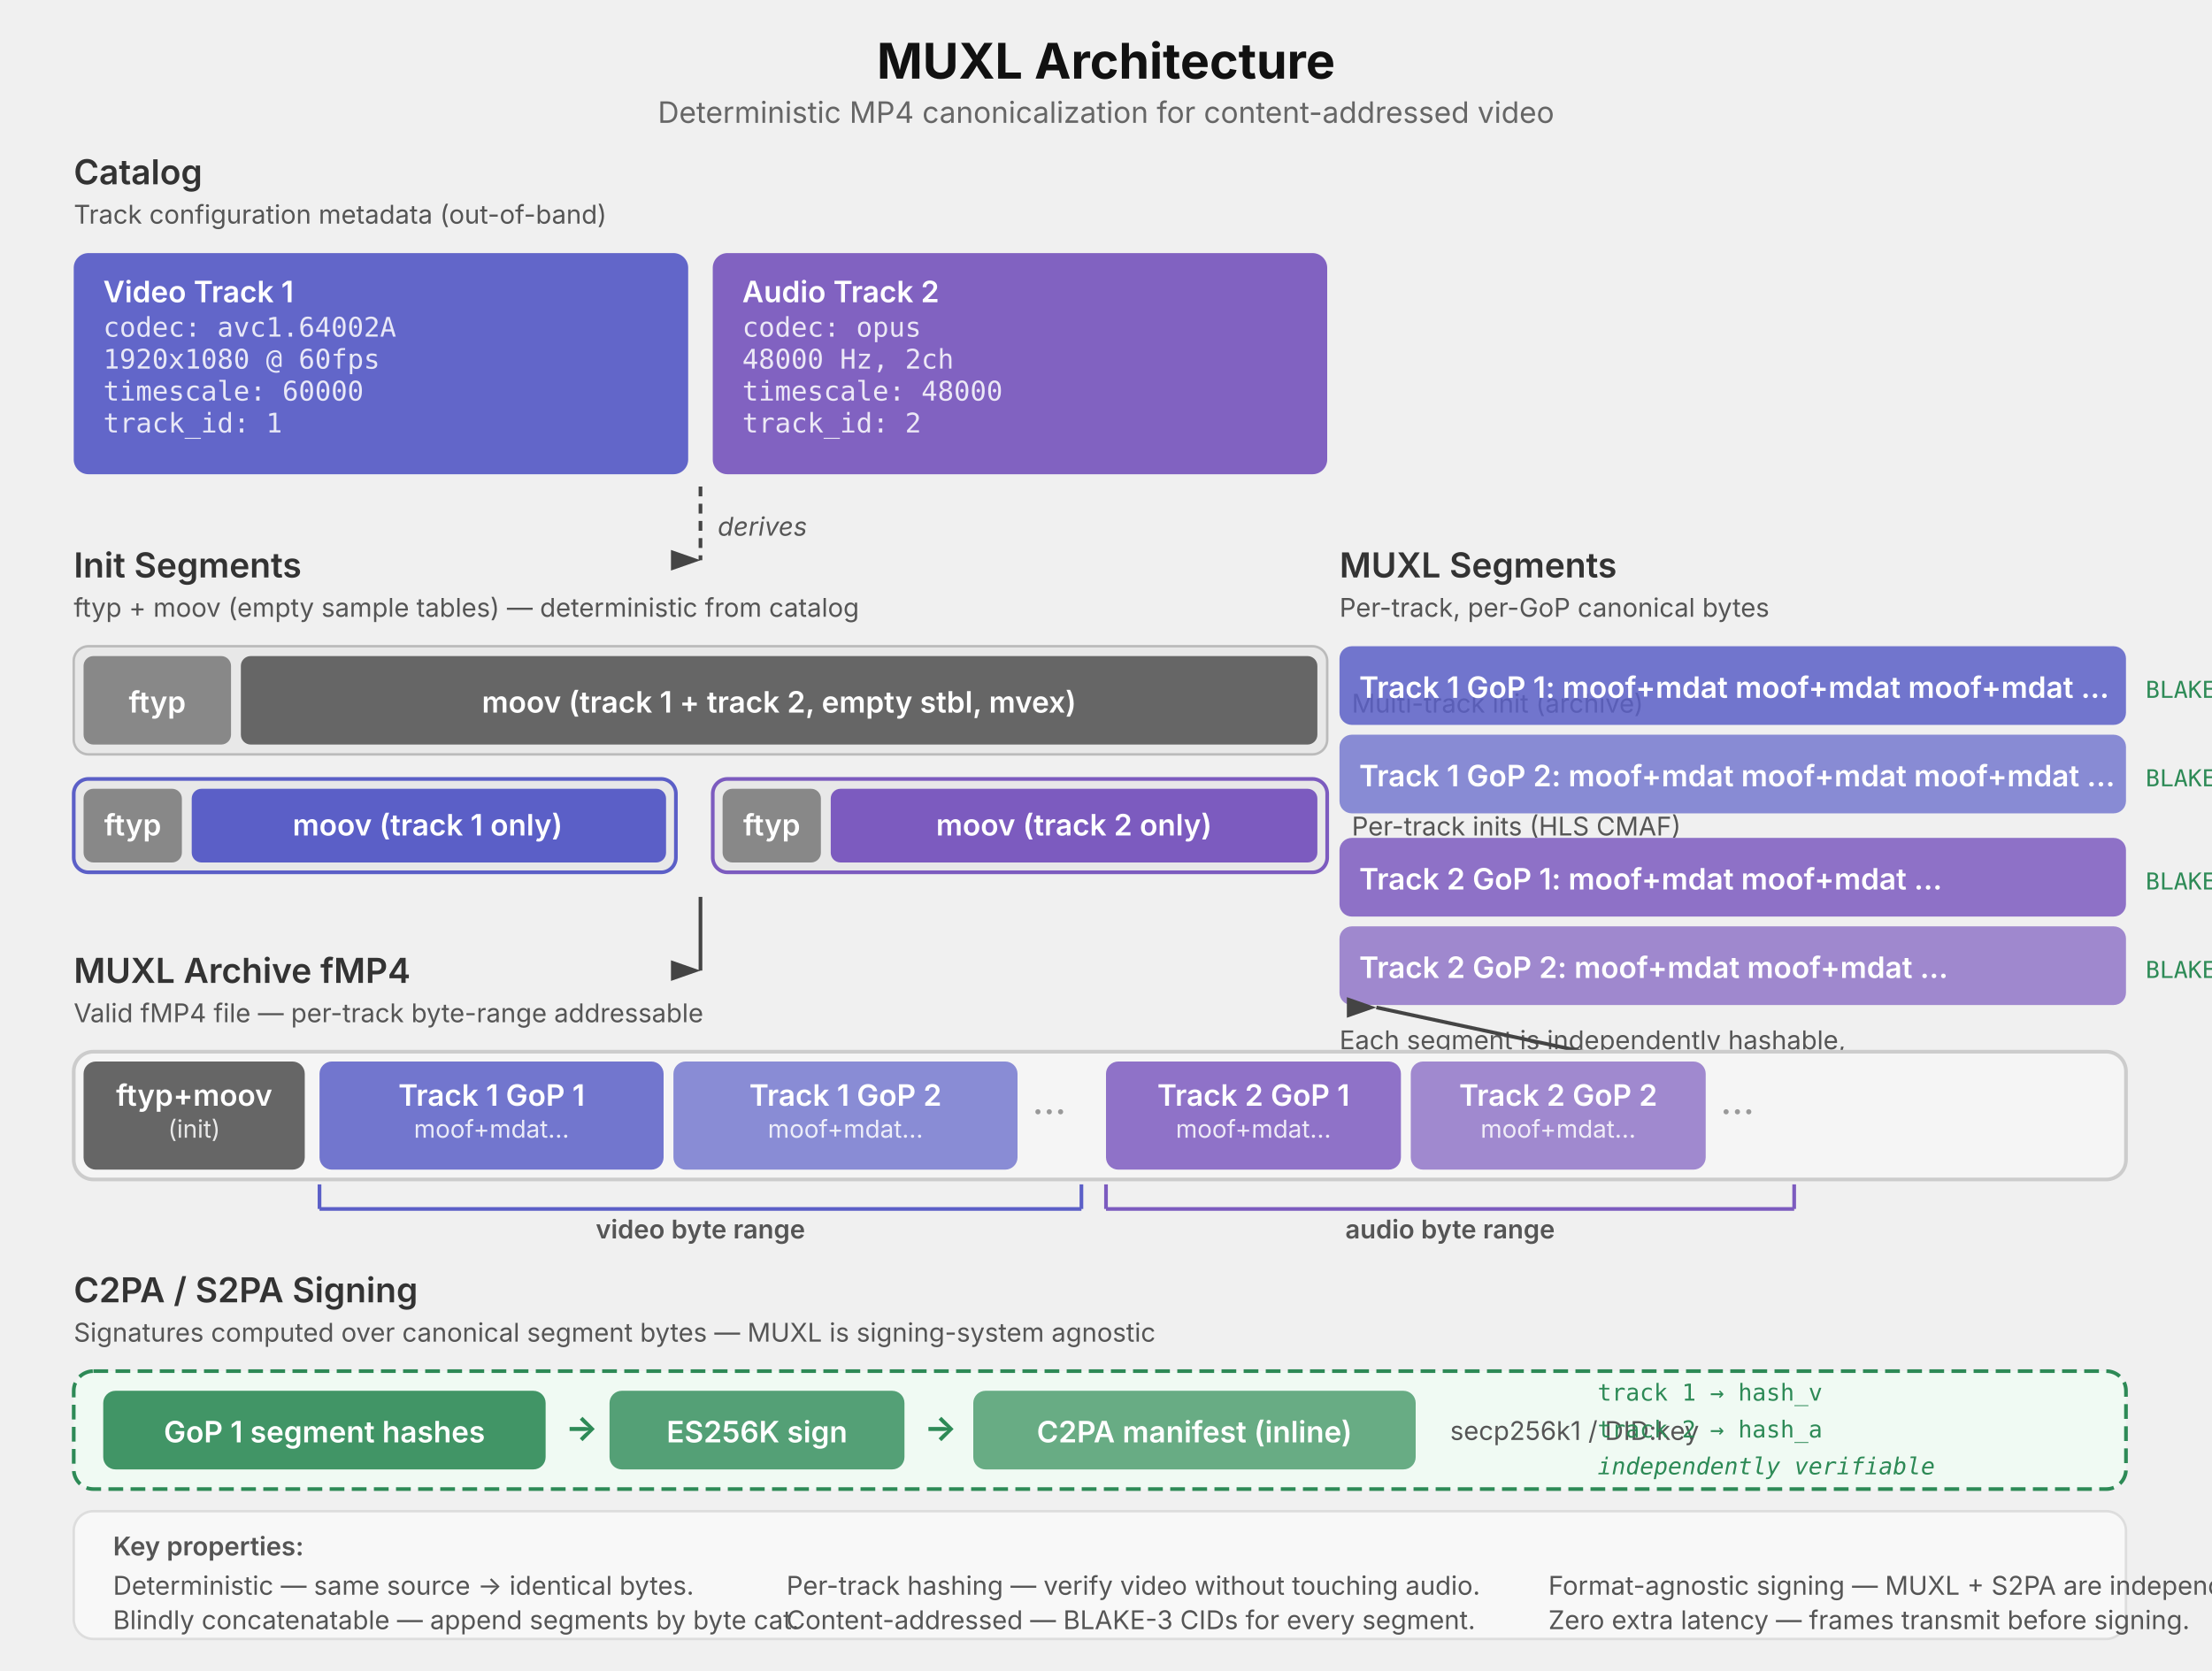
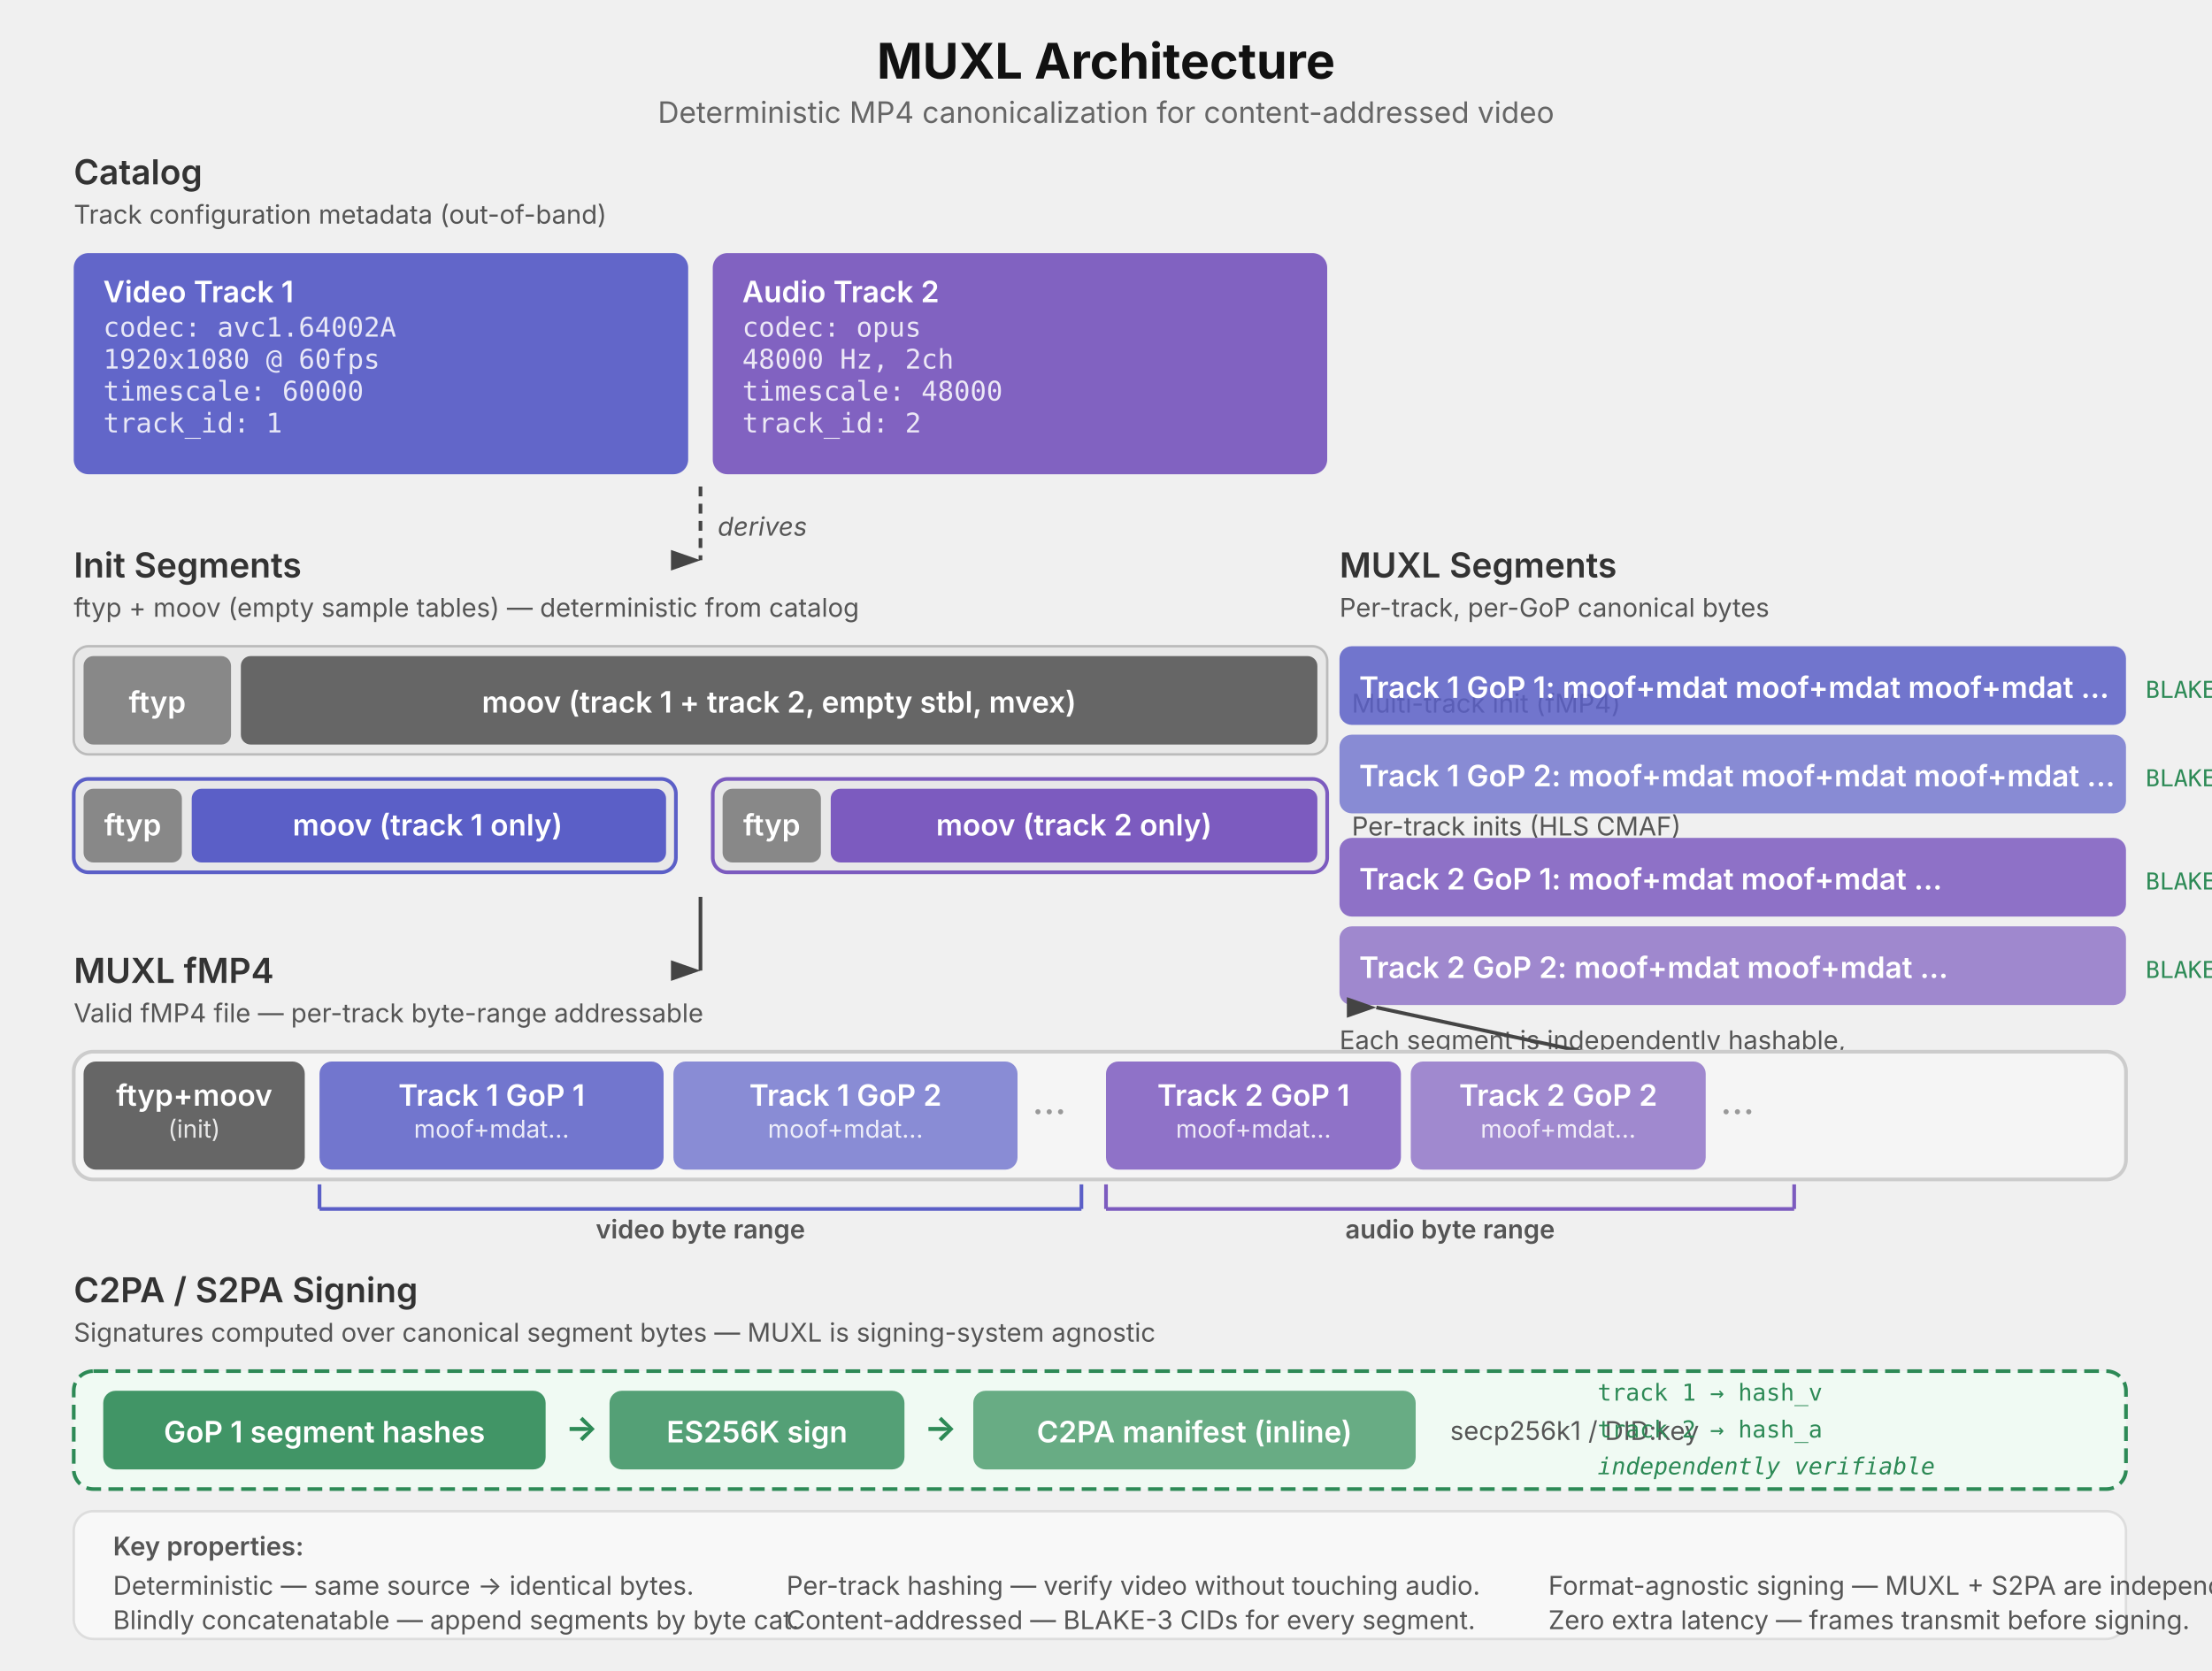
<svg xmlns="http://www.w3.org/2000/svg" viewBox="0 0 900 680" font-family="'Inter', 'SF Pro', -apple-system, system-ui, sans-serif" font-size="13">
  <defs>
    <marker id="arrow" viewBox="0 0 10 7" refX="10" refY="3.5" markerWidth="8" markerHeight="6" orient="auto-start-auto">
      <polygon points="0 0, 10 3.5, 0 7" fill="#444" />
    </marker>
    <marker id="arrow-green" viewBox="0 0 10 7" refX="10" refY="3.5" markerWidth="8" markerHeight="6" orient="auto-start-auto">
      <polygon points="0 0, 10 3.5, 0 7" fill="#2d8a56" />
    </marker>
  </defs>
  <style>
    .title { font-size: 20px; font-weight: 700; fill: #111; }
    .subtitle { font-size: 12px; fill: #666; }
    .box-label { font-size: 12px; font-weight: 600; fill: #fff; }
    .box-sublabel { font-size: 10px; fill: rgba(255,255,255,0.85); }
    .section-label { font-size: 14px; font-weight: 600; fill: #333; }
    .note { font-size: 10.5px; fill: #555; }
    .mono { font-family: 'SF Mono', 'Fira Code', 'Consolas', monospace; font-size: 11px; }
    .hash { font-family: 'SF Mono', monospace; font-size: 9.5px; fill: #2d8a56; }
  </style>
  <text x="450" y="32" text-anchor="middle" class="title">MUXL Architecture</text>
  <text x="450" y="50" text-anchor="middle" class="subtitle">Deterministic MP4 canonicalization for content-addressed video</text>
  <g transform="translate(30, 75)">
    <text x="0" y="0" class="section-label">Catalog</text>
    <text x="0" y="16" class="note">Track configuration metadata (out-of-band)</text>
    <rect x="0" y="28" width="250" height="90" rx="6" fill="#5b5fc7" opacity="0.95" />
    <text x="12" y="48" class="box-label">Video Track 1</text>
    <text x="12" y="62" class="box-sublabel mono">codec: avc1.64002A</text>
    <text x="12" y="75" class="box-sublabel mono">1920x1080 @ 60fps</text>
    <text x="12" y="88" class="box-sublabel mono">timescale: 60000</text>
    <text x="12" y="101" class="box-sublabel mono">track_id: 1</text>
    <rect x="260" y="28" width="250" height="90" rx="6" fill="#7c5bbf" opacity="0.95" />
    <text x="272" y="48" class="box-label">Audio Track 2</text>
    <text x="272" y="62" class="box-sublabel mono">codec: opus</text>
    <text x="272" y="75" class="box-sublabel mono">48000 Hz, 2ch</text>
    <text x="272" y="88" class="box-sublabel mono">timescale: 48000</text>
    <text x="272" y="101" class="box-sublabel mono">track_id: 2</text>
  </g>
  <line x1="285" y1="198" x2="285" y2="228" stroke="#444" stroke-width="1.5" marker-end="url(#arrow)" stroke-dasharray="4,3" />
  <text x="292" y="218" class="note" font-style="italic">derives</text>
  <g transform="translate(30, 235)">
    <text x="0" y="0" class="section-label">Init Segments</text>
    <text x="0" y="16" class="note">ftyp + moov (empty sample tables) — deterministic from catalog</text>
    <rect x="0" y="28" width="510" height="44" rx="6" fill="#e8e8e8" stroke="#bbb" stroke-width="1" />
    <rect x="4" y="32" width="60" height="36" rx="4" fill="#888" />
    <text x="34" y="55" text-anchor="middle" class="box-label" font-size="11">ftyp</text>
    <rect x="68" y="32" width="438" height="36" rx="4" fill="#666" />
    <text x="287" y="55" text-anchor="middle" class="box-label" font-size="11">moov (track 1 + track 2, empty stbl, mvex)</text>
-     <text x="520" y="55" class="note">Multi-track init (archive)</text>
+     <text x="520" y="55" class="note">Multi-track init (fMP4)</text>
    <rect x="0" y="82" width="245" height="38" rx="6" fill="#e8e8e8" stroke="#5b5fc7" stroke-width="1.5" />
    <rect x="4" y="86" width="40" height="30" rx="4" fill="#888" />
    <text x="24" y="105" text-anchor="middle" class="box-label" font-size="10">ftyp</text>
    <rect x="48" y="86" width="193" height="30" rx="4" fill="#5b5fc7" />
    <text x="144" y="105" text-anchor="middle" class="box-label" font-size="10">moov (track 1 only)</text>
    <rect x="260" y="82" width="250" height="38" rx="6" fill="#e8e8e8" stroke="#7c5bbf" stroke-width="1.5" />
    <rect x="264" y="86" width="40" height="30" rx="4" fill="#888" />
    <text x="284" y="105" text-anchor="middle" class="box-label" font-size="10">ftyp</text>
    <rect x="308" y="86" width="198" height="30" rx="4" fill="#7c5bbf" />
    <text x="407" y="105" text-anchor="middle" class="box-label" font-size="10">moov (track 2 only)</text>
    <text x="520" y="105" class="note">Per-track inits (HLS CMAF)</text>
  </g>
  <line x1="285" y1="365" x2="285" y2="395" stroke="#444" stroke-width="1.5" marker-end="url(#arrow)" />
  <g transform="translate(545, 235)">
    <text x="0" y="0" class="section-label">MUXL Segments</text>
    <text x="0" y="16" class="note">Per-track, per-GoP canonical bytes</text>
    <rect x="0" y="28" width="320" height="32" rx="5" fill="#5b5fc7" opacity="0.85" />
    <text x="8" y="49" class="box-label" font-size="10">Track 1 GoP 1: moof+mdat moof+mdat moof+mdat ...</text>
    <rect x="0" y="64" width="320" height="32" rx="5" fill="#5b5fc7" opacity="0.7" />
    <text x="8" y="85" class="box-label" font-size="10">Track 1 GoP 2: moof+mdat moof+mdat moof+mdat ...</text>
    <rect x="0" y="106" width="320" height="32" rx="5" fill="#7c5bbf" opacity="0.85" />
    <text x="8" y="127" class="box-label" font-size="10">Track 2 GoP 1: moof+mdat moof+mdat ...</text>
    <rect x="0" y="142" width="320" height="32" rx="5" fill="#7c5bbf" opacity="0.7" />
    <text x="8" y="163" class="box-label" font-size="10">Track 2 GoP 2: moof+mdat moof+mdat ...</text>
    <text x="328" y="49" class="hash">BLAKE-3 → CID</text>
    <text x="328" y="85" class="hash">BLAKE-3 → CID</text>
    <text x="328" y="127" class="hash">BLAKE-3 → CID</text>
    <text x="328" y="163" class="hash">BLAKE-3 → CID</text>
    <text x="0" y="192" class="note">Each segment is independently hashable,</text>
    <text x="0" y="205" class="note">signable, and blindly concatenatable.</text>
  </g>
  <line x1="700" y1="440" x2="560" y2="410" stroke="#444" stroke-width="1.5" marker-end="url(#arrow)" />
  <g transform="translate(30, 400)">
-     <text x="0" y="0" class="section-label">MUXL Archive fMP4</text>
+     <text x="0" y="0" class="section-label">MUXL fMP4</text>
    <text x="0" y="16" class="note">Valid fMP4 file — per-track byte-range addressable</text>
    <rect x="0" y="28" width="835" height="52" rx="8" fill="#f5f5f5" stroke="#ccc" stroke-width="1.5" />
    <rect x="4" y="32" width="90" height="44" rx="5" fill="#666" />
    <text x="49" y="50" text-anchor="middle" class="box-label" font-size="10">ftyp+moov</text>
    <text x="49" y="63" text-anchor="middle" class="box-sublabel" font-size="9">(init)</text>
    <rect x="100" y="32" width="140" height="44" rx="5" fill="#5b5fc7" opacity="0.85" />
    <text x="170" y="50" text-anchor="middle" class="box-label" font-size="10">Track 1 GoP 1</text>
    <text x="170" y="63" text-anchor="middle" class="box-sublabel" font-size="9">moof+mdat...</text>
    <rect x="244" y="32" width="140" height="44" rx="5" fill="#5b5fc7" opacity="0.7" />
    <text x="314" y="50" text-anchor="middle" class="box-label" font-size="10">Track 1 GoP 2</text>
    <text x="314" y="63" text-anchor="middle" class="box-sublabel" font-size="9">moof+mdat...</text>
    <text x="390" y="58" font-size="16" fill="#999">···</text>
    <rect x="420" y="32" width="120" height="44" rx="5" fill="#7c5bbf" opacity="0.85" />
    <text x="480" y="50" text-anchor="middle" class="box-label" font-size="10">Track 2 GoP 1</text>
    <text x="480" y="63" text-anchor="middle" class="box-sublabel" font-size="9">moof+mdat...</text>
    <rect x="544" y="32" width="120" height="44" rx="5" fill="#7c5bbf" opacity="0.7" />
    <text x="604" y="50" text-anchor="middle" class="box-label" font-size="10">Track 2 GoP 2</text>
    <text x="604" y="63" text-anchor="middle" class="box-sublabel" font-size="9">moof+mdat...</text>
    <text x="670" y="58" font-size="16" fill="#999">···</text>
    <line x1="100" y1="82" x2="100" y2="92" stroke="#5b5fc7" stroke-width="1.5" />
    <line x1="100" y1="92" x2="410" y2="92" stroke="#5b5fc7" stroke-width="1.5" />
    <line x1="410" y1="82" x2="410" y2="92" stroke="#5b5fc7" stroke-width="1.5" />
    <text x="255" y="104" text-anchor="middle" class="note" fill="#5b5fc7" font-weight="600">video byte range</text>
    <line x1="420" y1="82" x2="420" y2="92" stroke="#7c5bbf" stroke-width="1.5" />
    <line x1="420" y1="92" x2="700" y2="92" stroke="#7c5bbf" stroke-width="1.5" />
    <line x1="700" y1="82" x2="700" y2="92" stroke="#7c5bbf" stroke-width="1.5" />
    <text x="560" y="104" text-anchor="middle" class="note" fill="#7c5bbf" font-weight="600">audio byte range</text>
  </g>
  <g transform="translate(30, 530)">
    <text x="0" y="0" class="section-label">C2PA / S2PA Signing</text>
    <text x="0" y="16" class="note">Signatures computed over canonical segment bytes — MUXL is signing-system agnostic</text>
    <rect x="0" y="28" width="835" height="48" rx="8" fill="#f0faf3" stroke="#2d8a56" stroke-width="1.5" stroke-dasharray="6,3" />
    <rect x="12" y="36" width="180" height="32" rx="5" fill="#2d8a56" opacity="0.9" />
    <text x="102" y="57" text-anchor="middle" class="box-label" font-size="10">GoP 1 segment hashes</text>
    <text x="200" y="56" font-size="14" fill="#2d8a56" font-weight="700">→</text>
    <rect x="218" y="36" width="120" height="32" rx="5" fill="#2d8a56" opacity="0.8" />
    <text x="278" y="57" text-anchor="middle" class="box-label" font-size="10">ES256K sign</text>
    <text x="346" y="56" font-size="14" fill="#2d8a56" font-weight="700">→</text>
    <rect x="366" y="36" width="180" height="32" rx="5" fill="#2d8a56" opacity="0.7" />
    <text x="456" y="57" text-anchor="middle" class="box-label" font-size="10">C2PA manifest (inline)</text>
    <text x="560" y="56" class="note" fill="#2d8a56">secp256k1 / DID:key</text>
    <text x="620" y="40" class="hash">track 1 → hash_v</text>
    <text x="620" y="55" class="hash">track 2 → hash_a</text>
    <text x="620" y="70" class="hash" font-style="italic">independently verifiable</text>
  </g>
  <g transform="translate(30, 615)">
    <rect x="0" y="0" width="835" height="52" rx="8" fill="#f8f8f8" stroke="#ddd" stroke-width="1" />
    <text x="16" y="18" class="note" font-weight="600" fill="#333">Key properties:</text>
    <text x="16" y="34" class="note">Deterministic — same source → identical bytes.</text>
    <text x="290" y="34" class="note">Per-track hashing — verify video without touching audio.</text>
    <text x="16" y="48" class="note">Blindly concatenatable — append segments by byte cat.</text>
    <text x="290" y="48" class="note">Content-addressed — BLAKE-3 CIDs for every segment.</text>
    <text x="600" y="34" class="note">Format-agnostic signing — MUXL + S2PA are independent.</text>
    <text x="600" y="48" class="note">Zero extra latency — frames transmit before signing.</text>
  </g>
</svg>
